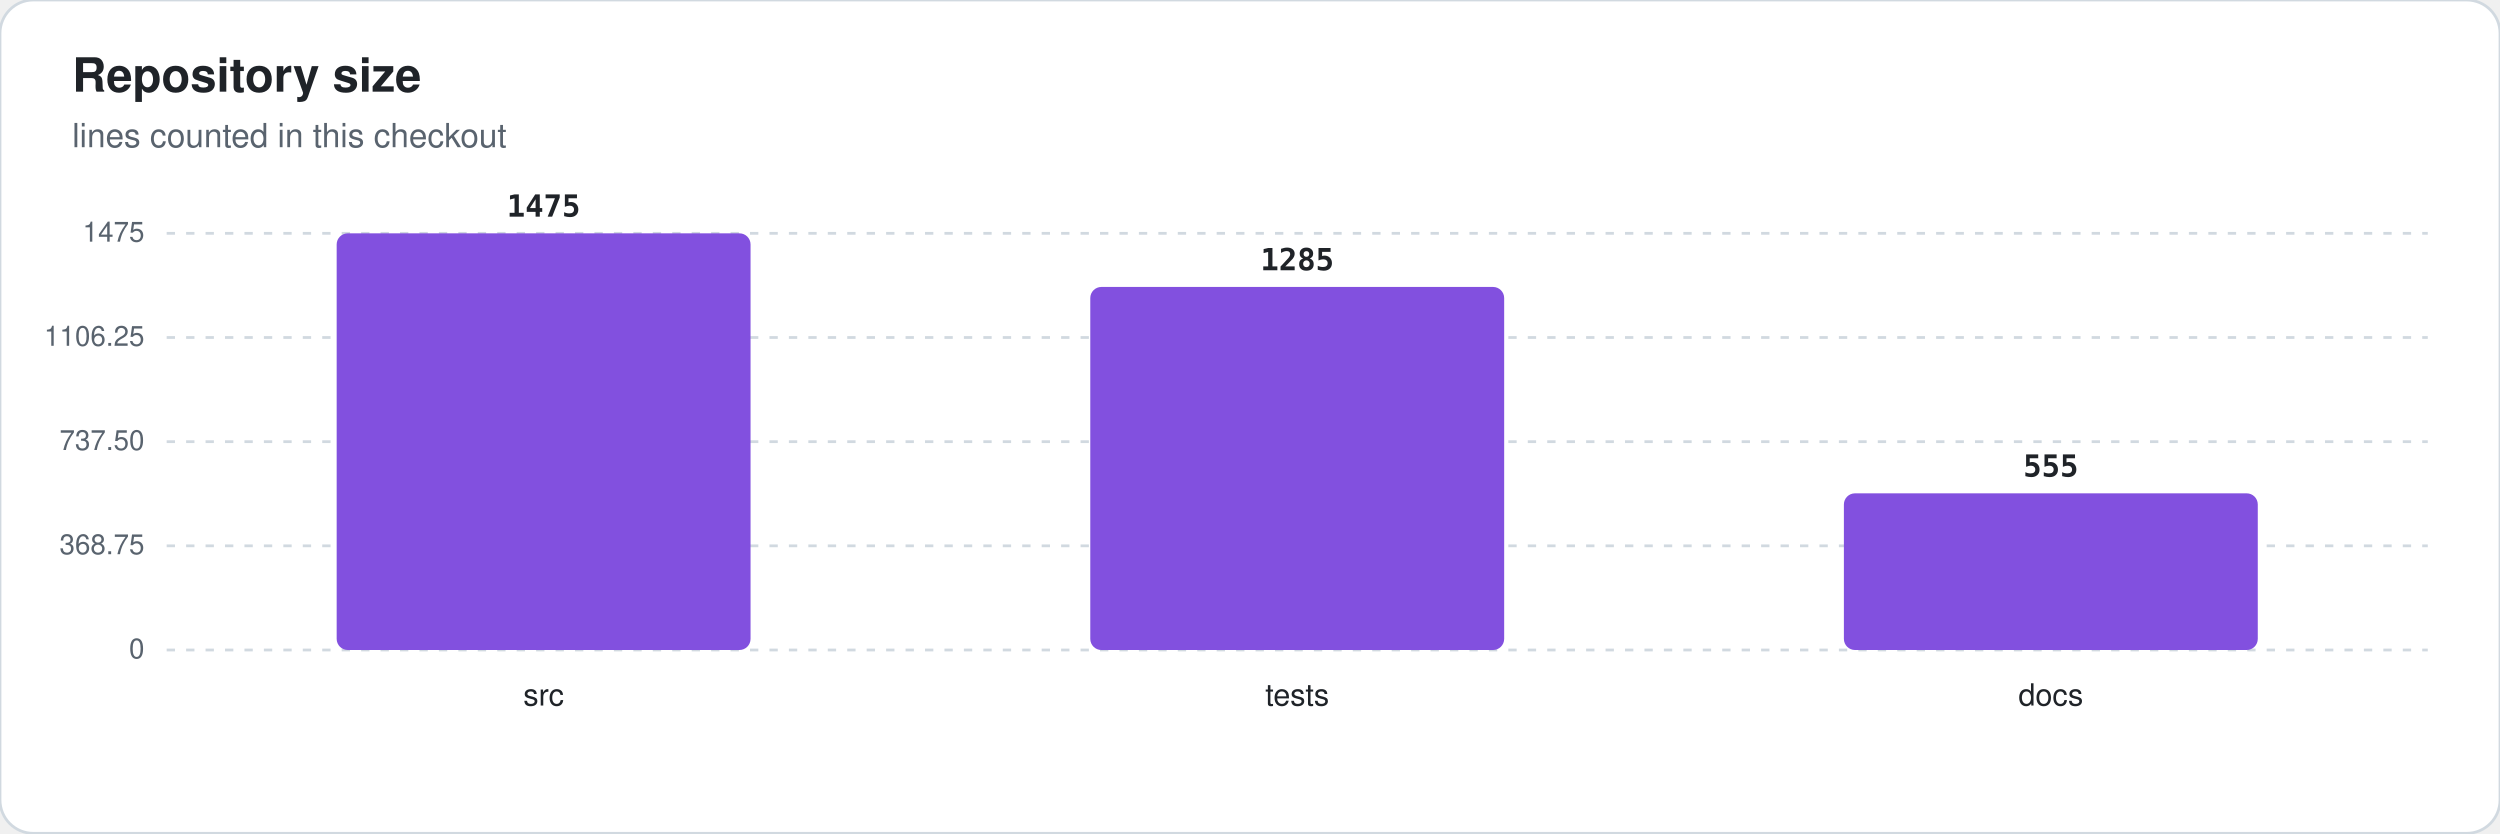
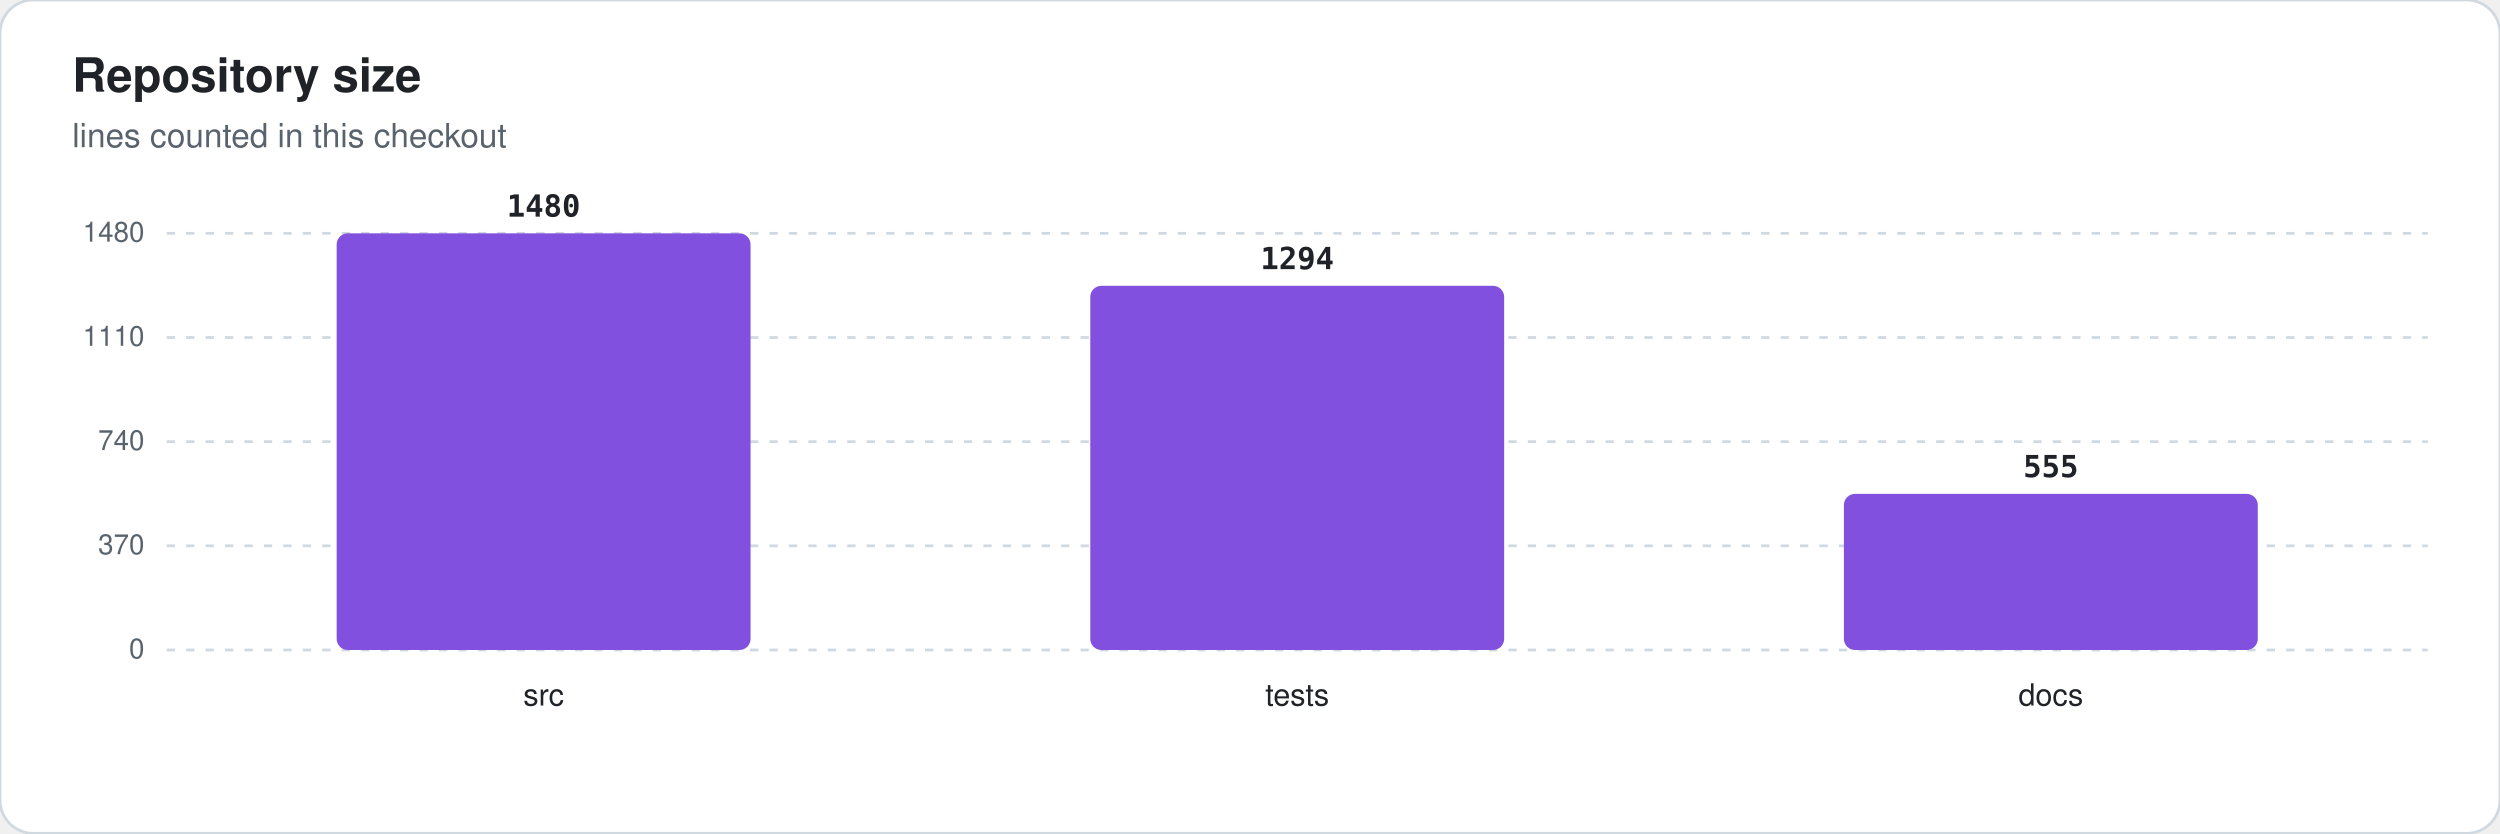
<svg xmlns="http://www.w3.org/2000/svg" width="900" height="300" viewBox="0 0 900 300" role="img" aria-label="Repository size">
  <rect width="900" height="300" rx="12" fill="#ffffff" stroke="#d1d9e0" />
  <text x="26" y="33" font-family="Segoe UI, -apple-system, BlinkMacSystemFont, Helvetica, Arial, sans-serif" font-size="17" font-weight="600" fill="#1f2328">Repository size</text>
  <text x="26" y="53" font-family="Segoe UI, -apple-system, BlinkMacSystemFont, Helvetica, Arial, sans-serif" font-size="12" fill="#59636e">lines counted in this checkout</text>
  <line x1="60" y1="234.0" x2="874" y2="234.0" stroke="#d1d9e0" stroke-dasharray="3 4" />
  <text x="52" y="237.0" font-family="Segoe UI, -apple-system, BlinkMacSystemFont, Helvetica, Arial, sans-serif" font-size="10" fill="#59636e" text-anchor="end">0</text>
  <line x1="60" y1="196.5" x2="874" y2="196.5" stroke="#d1d9e0" stroke-dasharray="3 4" />
-   <text x="52" y="199.5" font-family="Segoe UI, -apple-system, BlinkMacSystemFont, Helvetica, Arial, sans-serif" font-size="10" fill="#59636e" text-anchor="end">368.75</text>
+   <text x="52" y="199.5" font-family="Segoe UI, -apple-system, BlinkMacSystemFont, Helvetica, Arial, sans-serif" font-size="10" fill="#59636e" text-anchor="end">370</text>
  <line x1="60" y1="159.0" x2="874" y2="159.0" stroke="#d1d9e0" stroke-dasharray="3 4" />
-   <text x="52" y="162.0" font-family="Segoe UI, -apple-system, BlinkMacSystemFont, Helvetica, Arial, sans-serif" font-size="10" fill="#59636e" text-anchor="end">737.50</text>
+   <text x="52" y="162.0" font-family="Segoe UI, -apple-system, BlinkMacSystemFont, Helvetica, Arial, sans-serif" font-size="10" fill="#59636e" text-anchor="end">740</text>
  <line x1="60" y1="121.5" x2="874" y2="121.5" stroke="#d1d9e0" stroke-dasharray="3 4" />
-   <text x="52" y="124.5" font-family="Segoe UI, -apple-system, BlinkMacSystemFont, Helvetica, Arial, sans-serif" font-size="10" fill="#59636e" text-anchor="end">1106.25</text>
+   <text x="52" y="124.5" font-family="Segoe UI, -apple-system, BlinkMacSystemFont, Helvetica, Arial, sans-serif" font-size="10" fill="#59636e" text-anchor="end">1110</text>
  <line x1="60" y1="84.0" x2="874" y2="84.0" stroke="#d1d9e0" stroke-dasharray="3 4" />
-   <text x="52" y="87.0" font-family="Segoe UI, -apple-system, BlinkMacSystemFont, Helvetica, Arial, sans-serif" font-size="10" fill="#59636e" text-anchor="end">1475</text>
+   <text x="52" y="87.0" font-family="Segoe UI, -apple-system, BlinkMacSystemFont, Helvetica, Arial, sans-serif" font-size="10" fill="#59636e" text-anchor="end">1480</text>
  <rect x="121.2" y="84.0" width="149" height="150.0" rx="4" fill="#8250df" />
-   <text x="195.7" y="78.0" font-family="ui-monospace, SFMono-Regular, Consolas, monospace" font-size="11" font-weight="600" fill="#1f2328" text-anchor="middle">1475</text>
+   <text x="195.7" y="78.0" font-family="ui-monospace, SFMono-Regular, Consolas, monospace" font-size="11" font-weight="600" fill="#1f2328" text-anchor="middle">1480</text>
  <text x="195.7" y="254" font-family="Segoe UI, -apple-system, BlinkMacSystemFont, Helvetica, Arial, sans-serif" font-size="11" fill="#1f2328" text-anchor="middle">src</text>
-   <rect x="392.5" y="103.3" width="149" height="130.7" rx="4" fill="#8250df" />
-   <text x="467.0" y="97.3" font-family="ui-monospace, SFMono-Regular, Consolas, monospace" font-size="11" font-weight="600" fill="#1f2328" text-anchor="middle">1285</text>
+   <rect x="392.5" y="102.9" width="149" height="131.1" rx="4" fill="#8250df" />
+   <text x="467.0" y="96.9" font-family="ui-monospace, SFMono-Regular, Consolas, monospace" font-size="11" font-weight="600" fill="#1f2328" text-anchor="middle">1294</text>
  <text x="467.0" y="254" font-family="Segoe UI, -apple-system, BlinkMacSystemFont, Helvetica, Arial, sans-serif" font-size="11" fill="#1f2328" text-anchor="middle">tests</text>
-   <rect x="663.8" y="177.6" width="149" height="56.4" rx="4" fill="#8250df" />
-   <text x="738.3" y="171.6" font-family="ui-monospace, SFMono-Regular, Consolas, monospace" font-size="11" font-weight="600" fill="#1f2328" text-anchor="middle">555</text>
+   <rect x="663.8" y="177.8" width="149" height="56.2" rx="4" fill="#8250df" />
+   <text x="738.3" y="171.8" font-family="ui-monospace, SFMono-Regular, Consolas, monospace" font-size="11" font-weight="600" fill="#1f2328" text-anchor="middle">555</text>
  <text x="738.3" y="254" font-family="Segoe UI, -apple-system, BlinkMacSystemFont, Helvetica, Arial, sans-serif" font-size="11" fill="#1f2328" text-anchor="middle">docs</text>
</svg>
